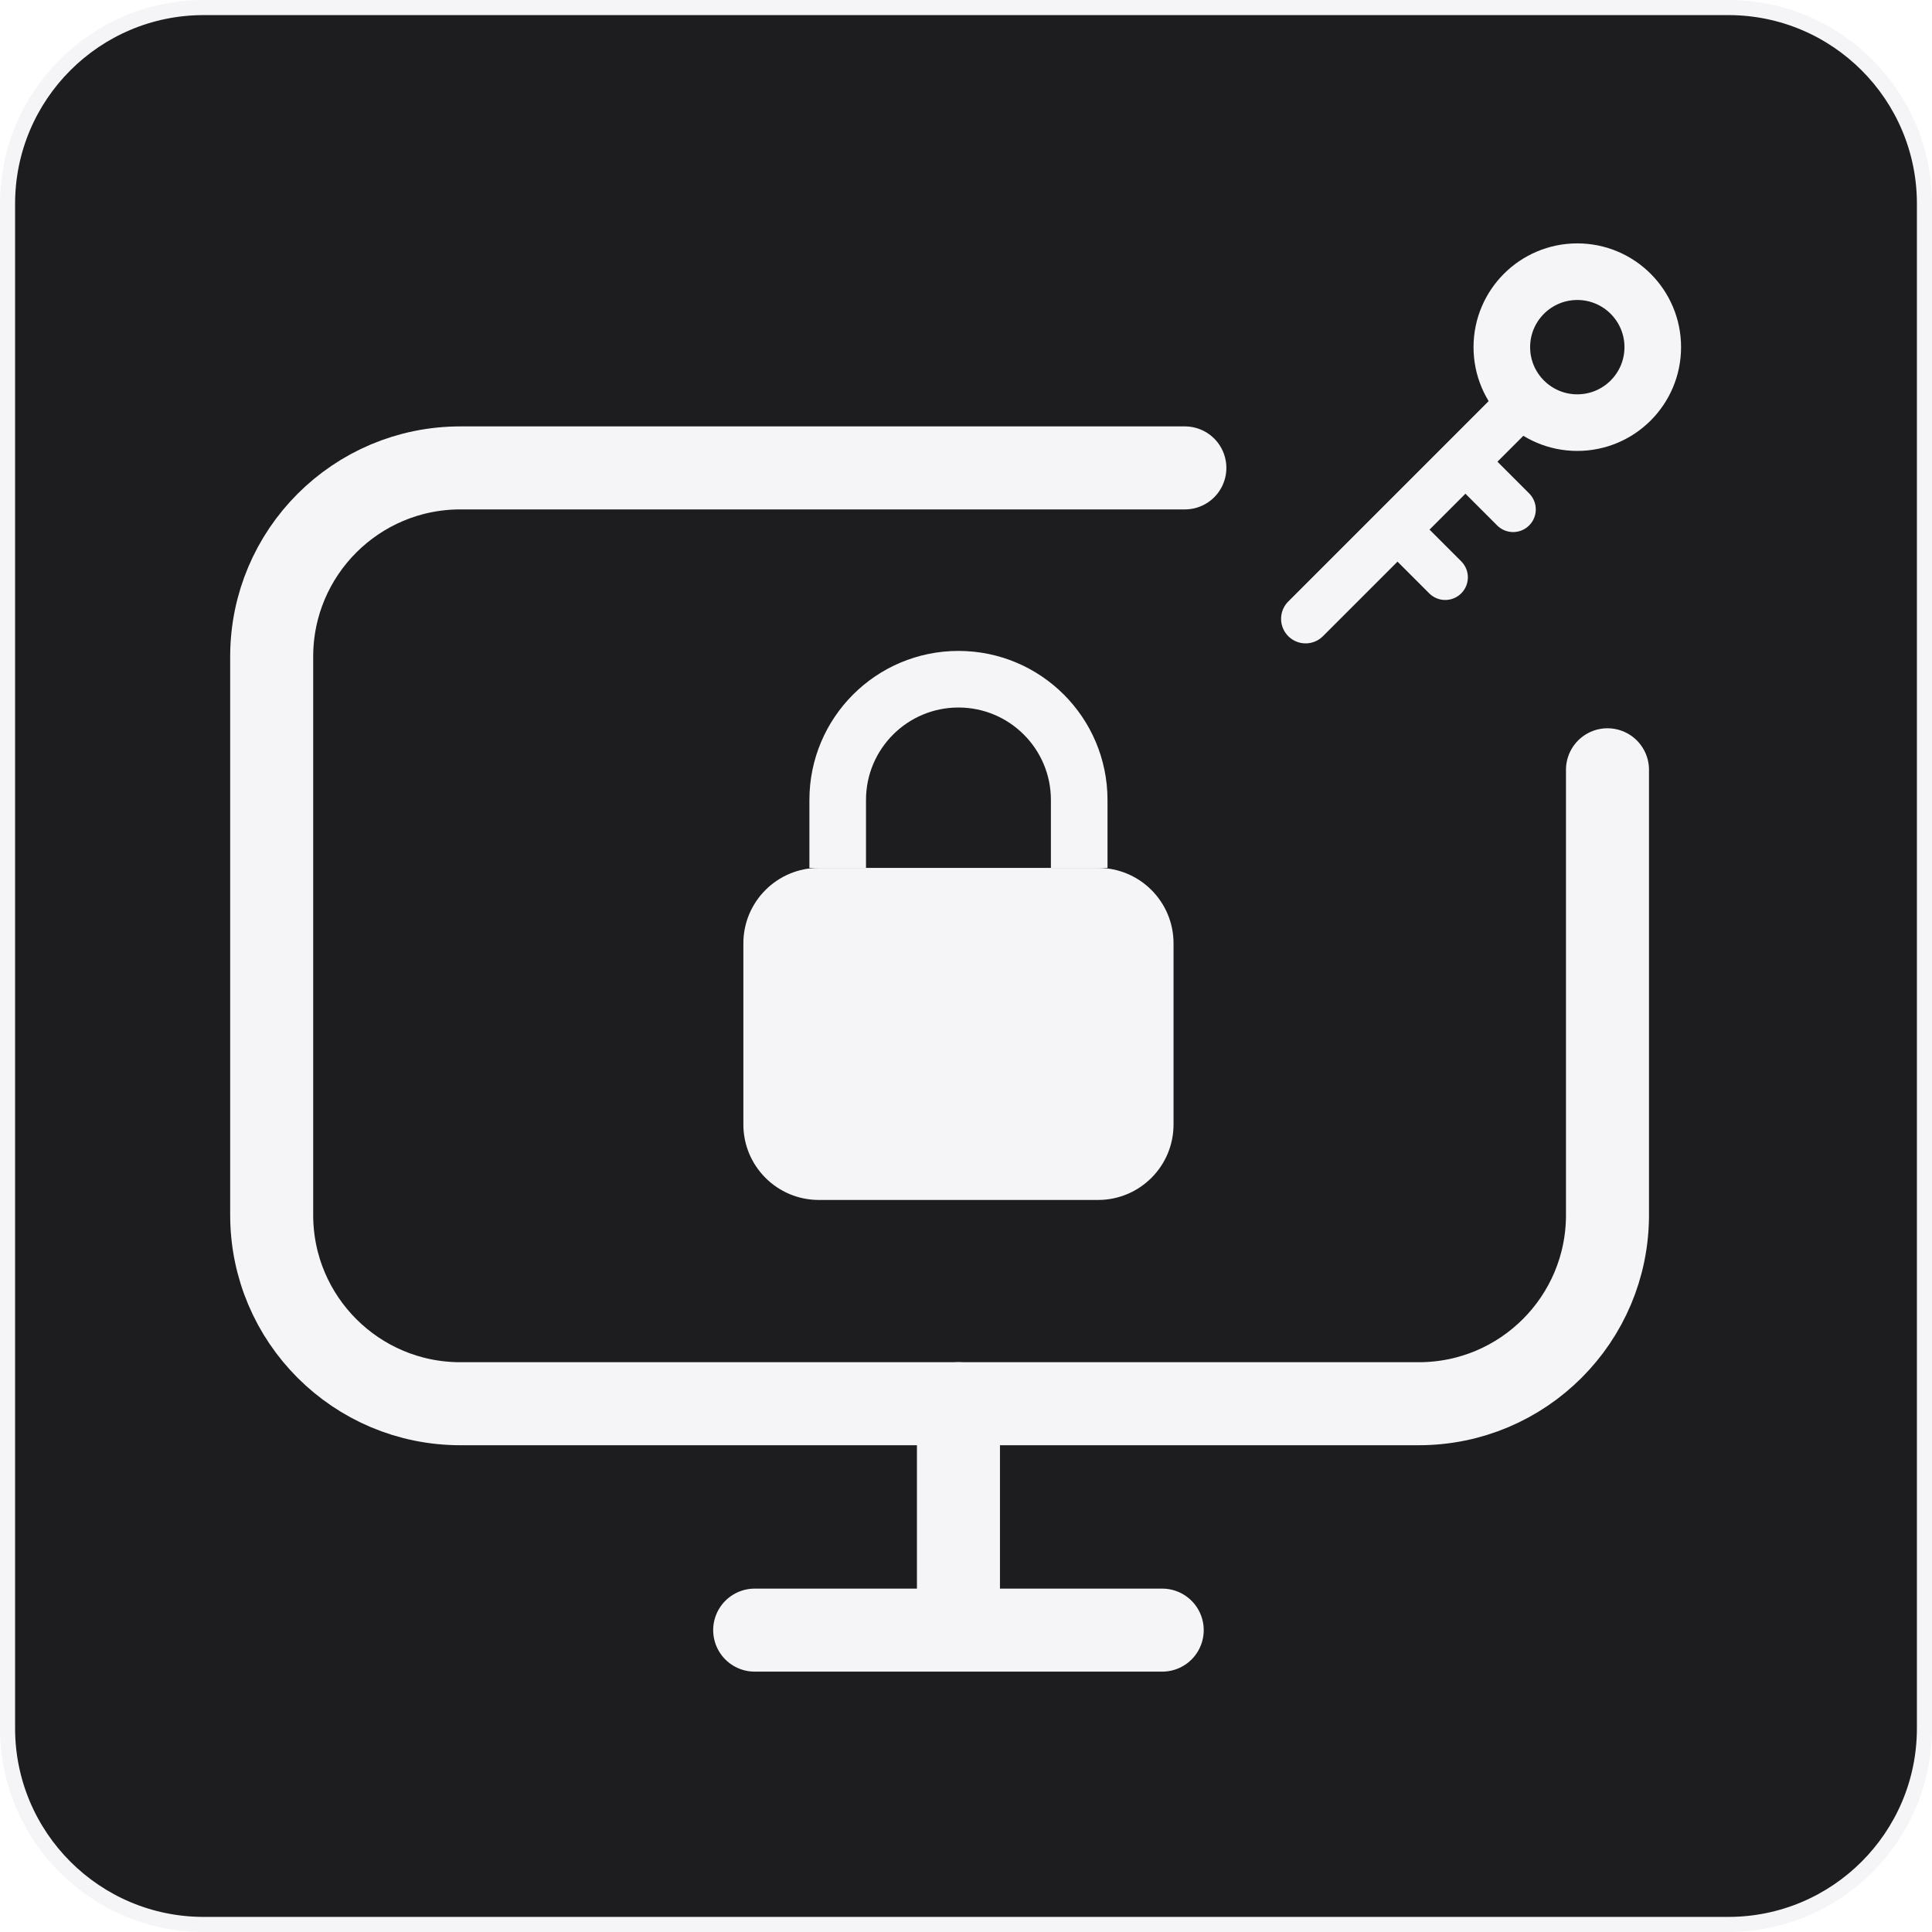
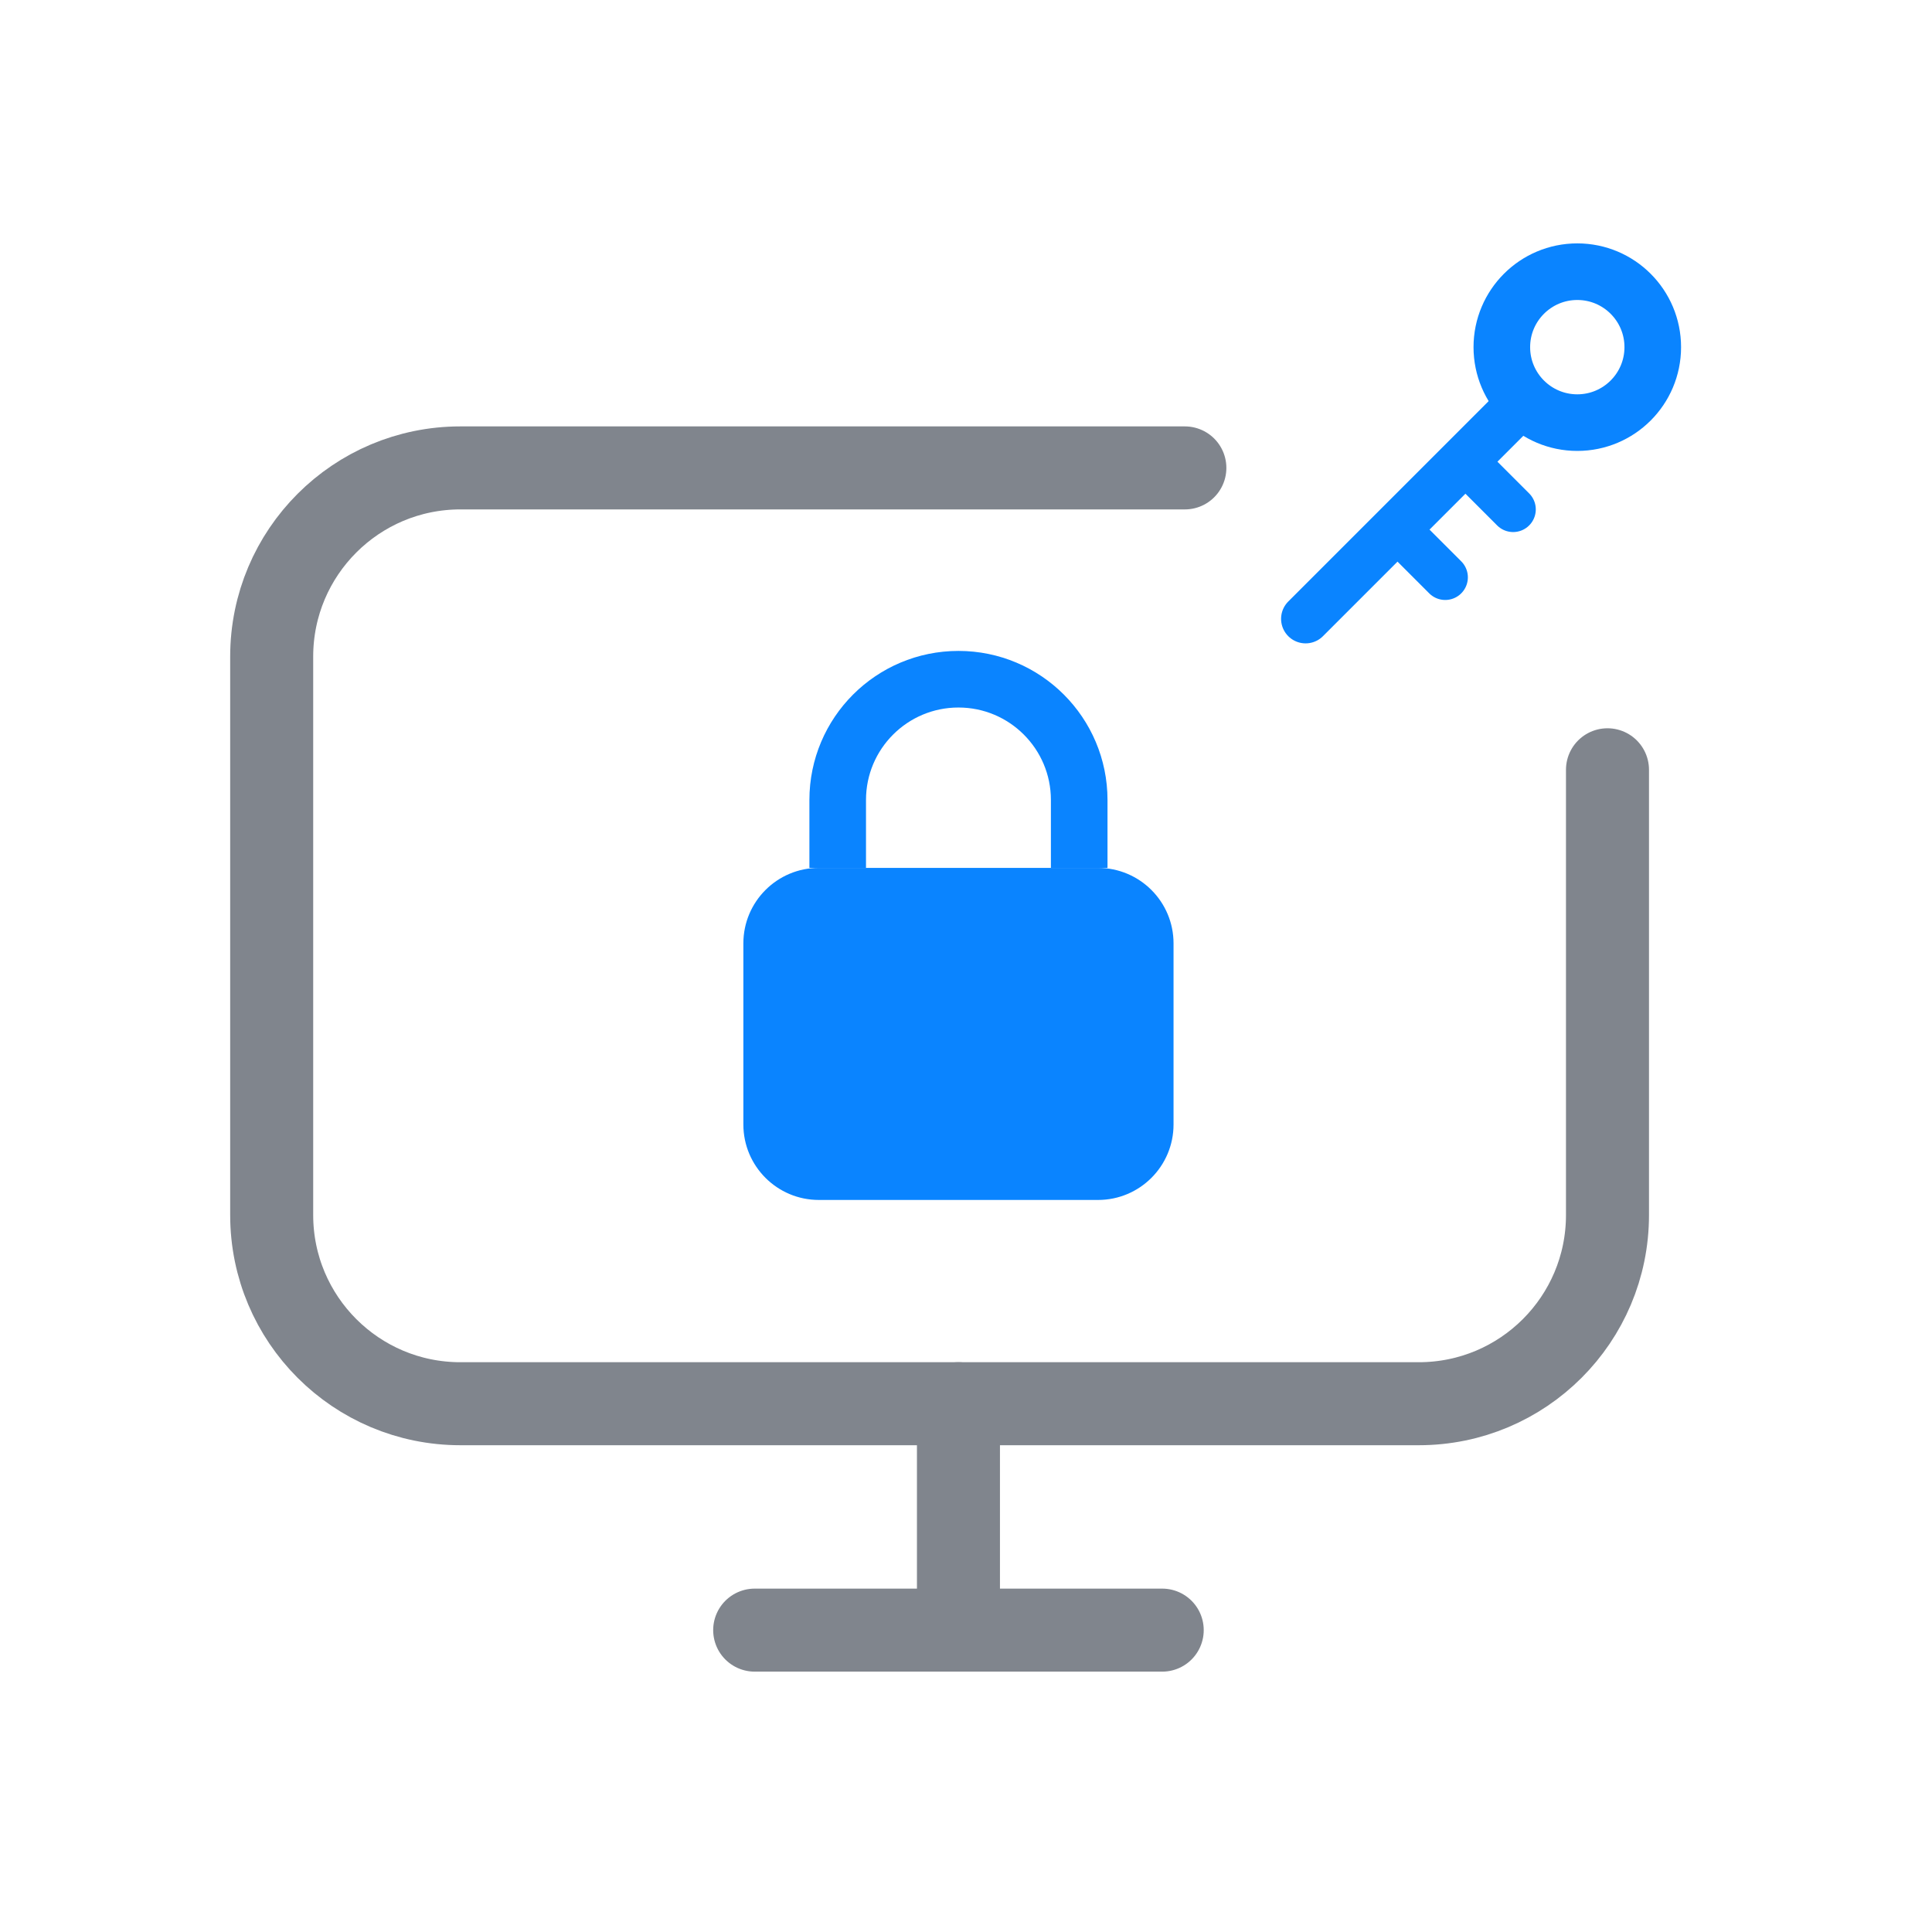
<svg xmlns="http://www.w3.org/2000/svg" width="256" height="256" viewBox="0 0 256 256" role="img" aria-labelledby="title">
-   <rect id="background" x="1" y="1" width="254" height="254" rx="26" fill="#1D1D1F" stroke="#F5F5F7" stroke-width="2" />
-   <g id="device" fill="none" stroke="#F5F5F7" stroke-width="11" stroke-linecap="round" stroke-linejoin="round">
+   <g id="device" fill="none" stroke="#80858D" stroke-width="11" stroke-linecap="round" stroke-linejoin="round">
    <path id="display" d="M157 62H61a25 25 0 0 0-25 25v74a25 25 0 0 0 25 25h127a25 25 0 0 0 25-25v-59" />
    <path id="stand" d="M127 186v30m-27 0h54" />
  </g>
-   <g id="key" fill="none" stroke="#F5F5F7" stroke-linecap="round">
+   <g id="key" fill="none" stroke="#0A84FF" stroke-linecap="round">
    <circle id="key-ring" cx="209" cy="46" r="10" stroke-width="7.5" />
    <path id="key-blade" d="M201 54 173 82" stroke-width="6.5" />
    <path id="key-tooth-upper" d="M194 61l6.5 6.5" stroke-width="6" />
    <path id="key-tooth-lower" d="M185 70l6.5 6.5" stroke-width="6" />
  </g>
-   <g id="lock" fill="#F5F5F7">
-     <path id="shackle" d="M111 115v-9a16 16 0 0 1 32 0v9" fill="none" stroke="#F5F5F7" stroke-width="7.5" />
+   <g id="lock" fill="#0A84FF">
+     <path id="shackle" d="M111 115v-9a16 16 0 0 1 32 0v9" fill="none" stroke="#0A84FF" stroke-width="7.5" />
    <rect id="lock-body" x="98.5" y="115" width="57" height="44" rx="10" />
  </g>
</svg>
